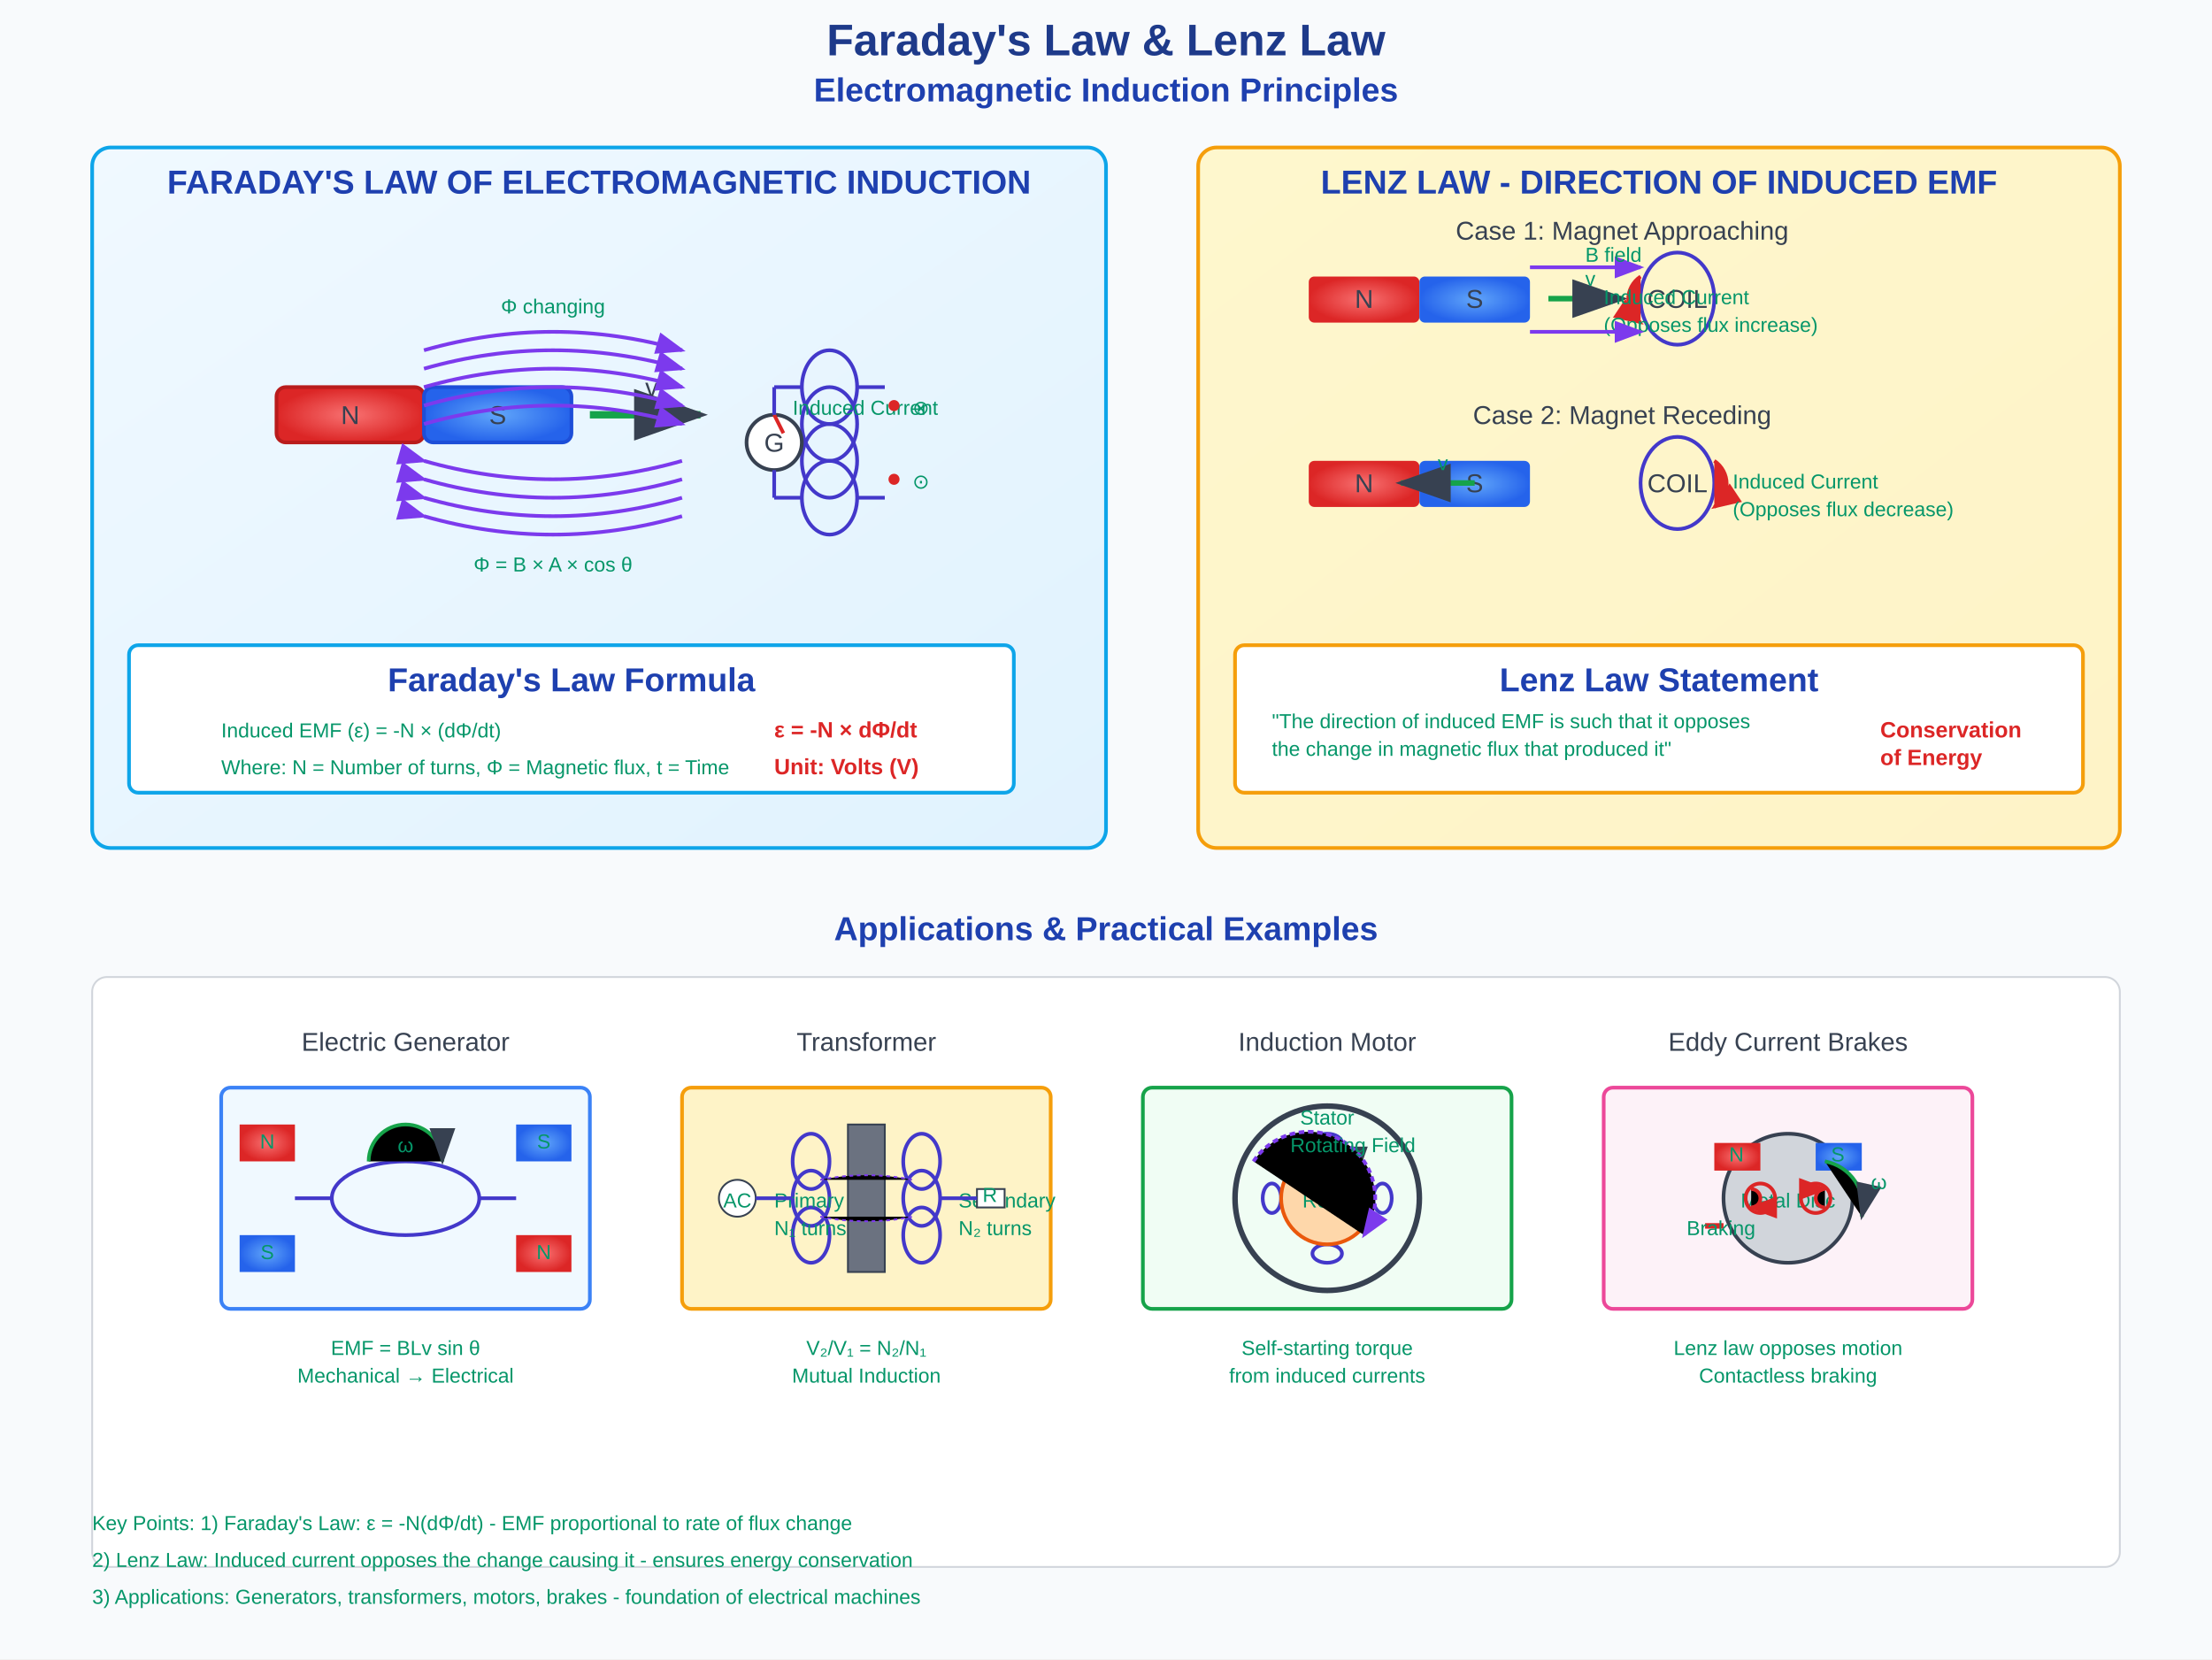
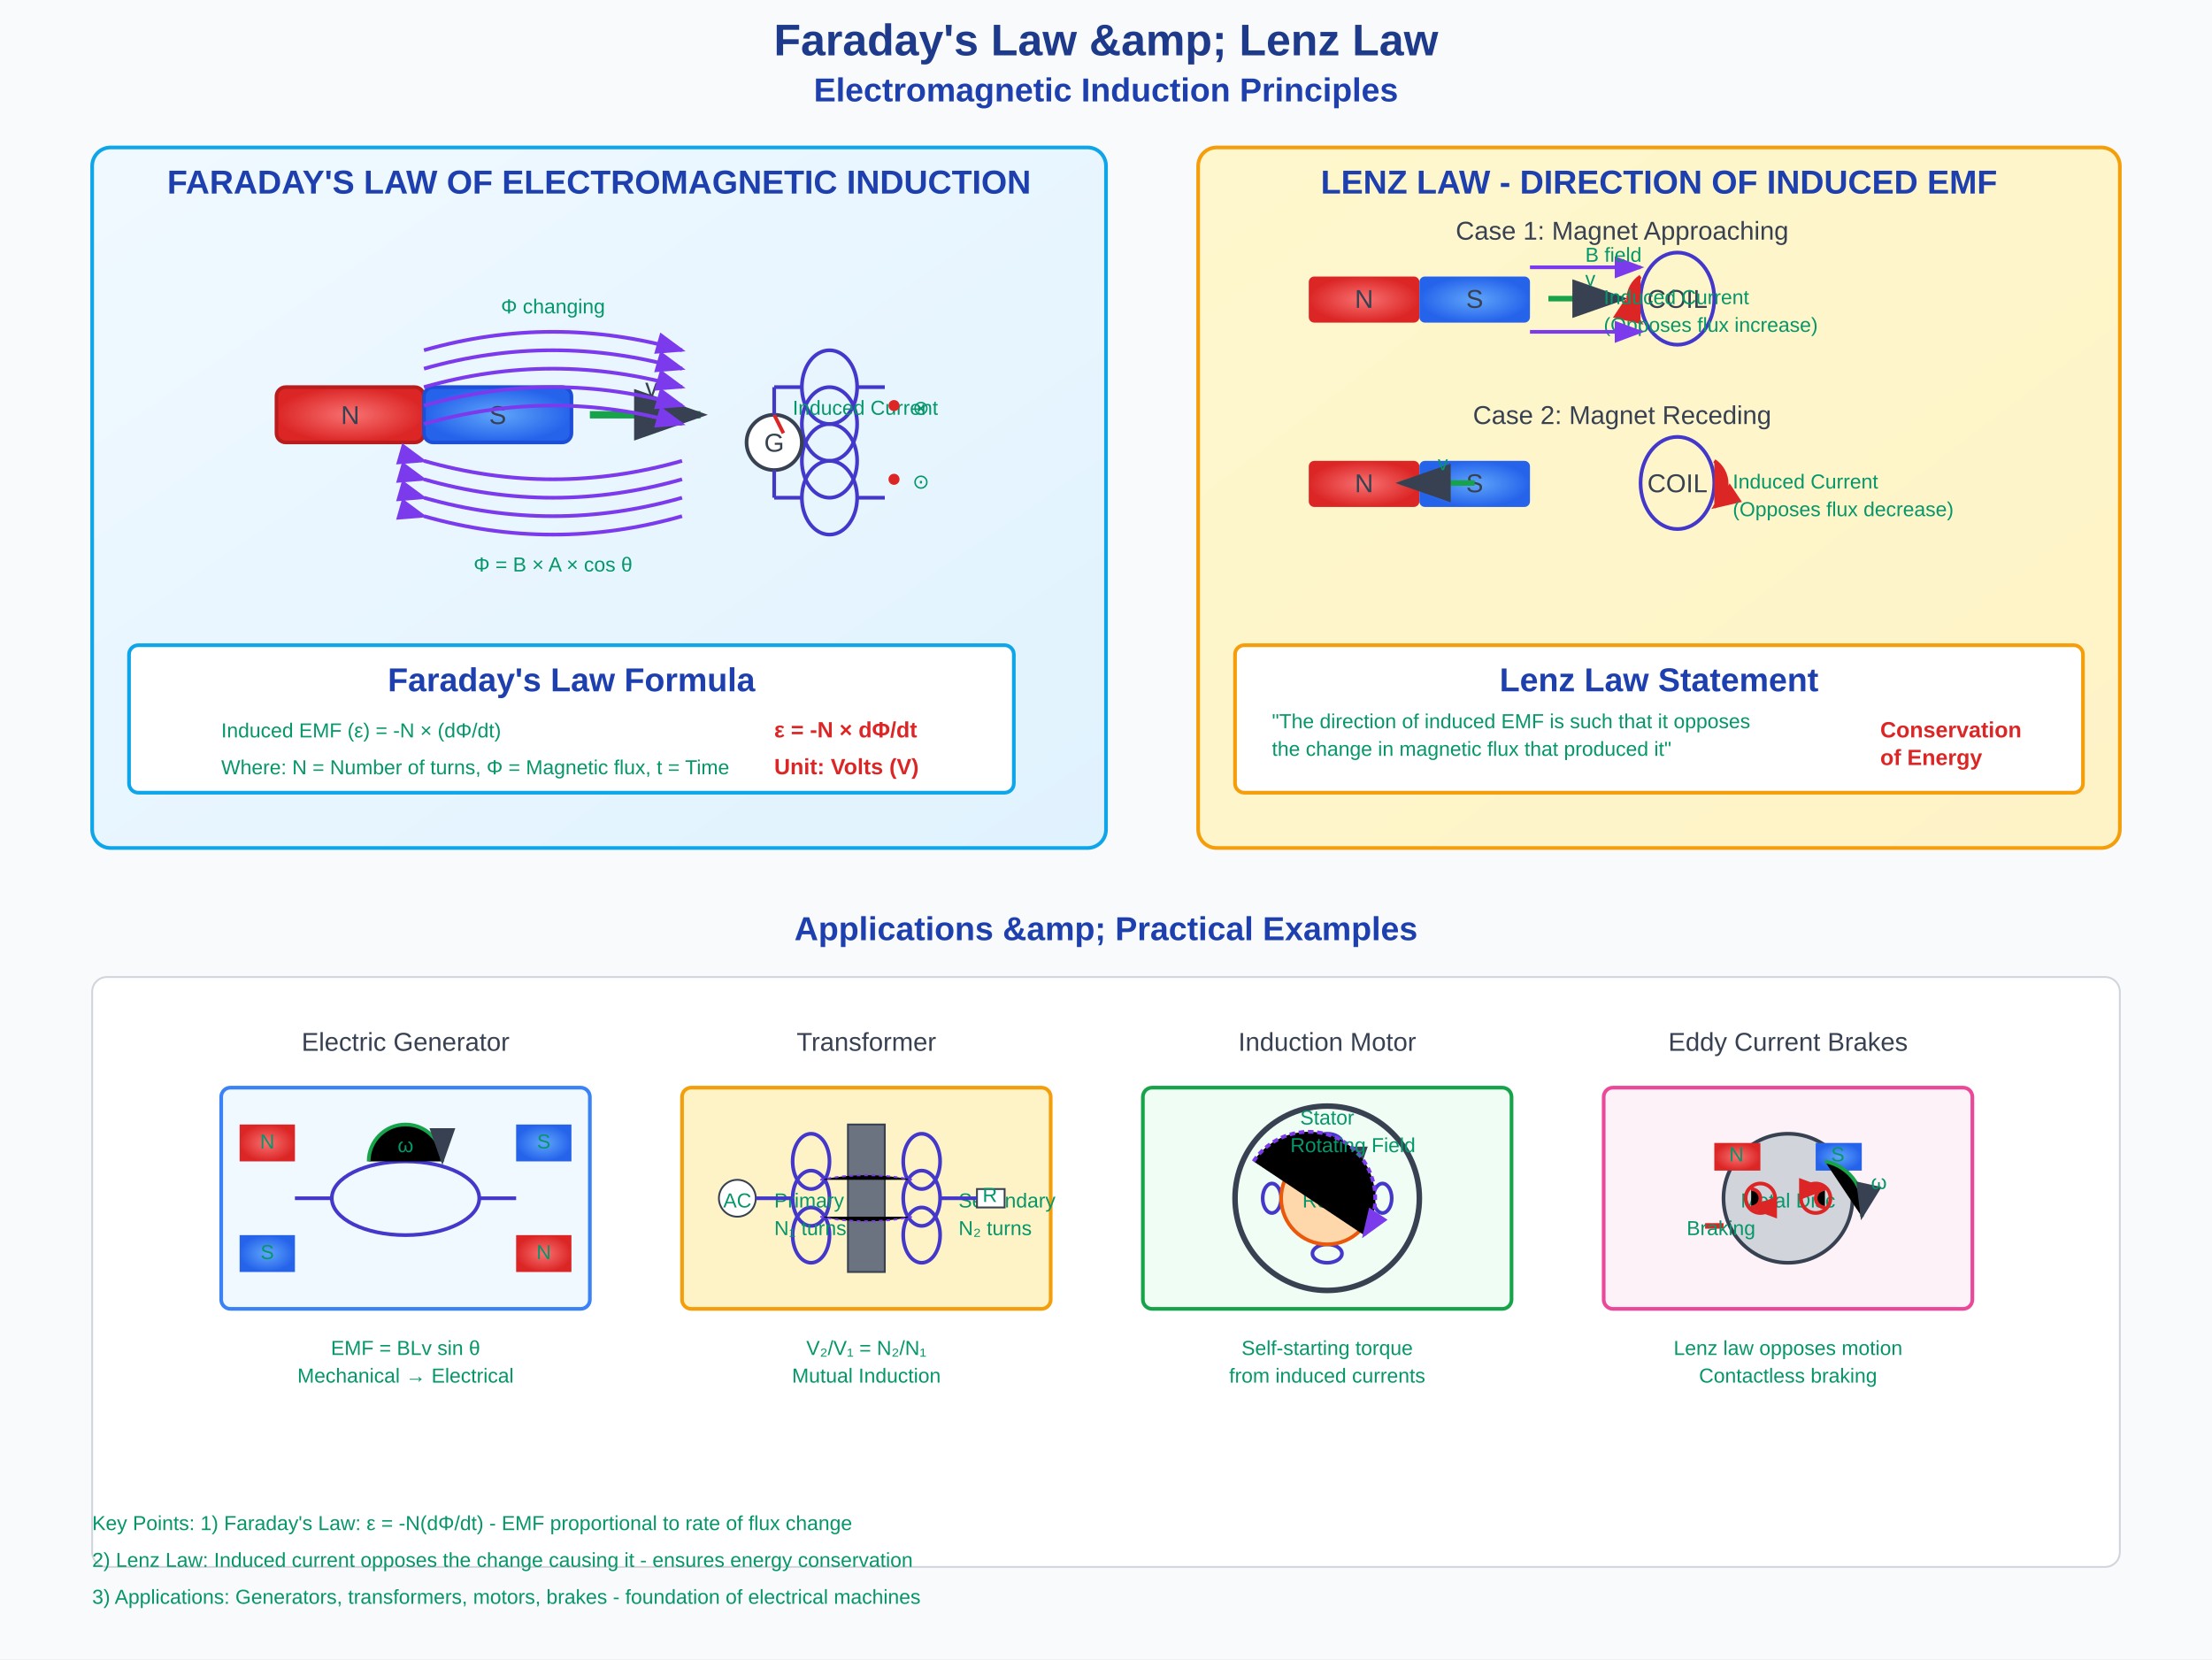
<svg xmlns="http://www.w3.org/2000/svg" viewBox="0 0 1200 900">
  <defs>
    <style>
      .title-text { font-family: 'Segoe UI', Arial, sans-serif; font-size: 24px; font-weight: bold; fill: #1e3a8a; }
      .subtitle-text { font-family: 'Segoe UI', Arial, sans-serif; font-size: 18px; font-weight: 600; fill: #1e40af; }
      .label-text { font-family: 'Segoe UI', Arial, sans-serif; font-size: 14px; font-weight: 500; fill: #374151; }
      .value-text { font-family: 'Segoe UI', Arial, sans-serif; font-size: 12px; font-weight: 600; fill: #dc2626; }
      .formula-text { font-family: 'Segoe UI', Arial, sans-serif; font-size: 11px; font-weight: 500; fill: #059669; }
      .magnetic-field { stroke: #7c3aed; fill: none; stroke-width: 2; }
      .current-flow { stroke: #dc2626; fill: #dc2626; stroke-width: 2; }
      .induced-emf { stroke: #f59e0b; fill: #f59e0b; stroke-width: 2; }
      .coil-wire { stroke: #4338ca; fill: none; stroke-width: 2; }
      .magnet-north { fill: #dc2626; stroke: #b91c1c; stroke-width: 2; }
      .magnet-south { fill: #2563eb; stroke: #1d4ed8; stroke-width: 2; }
    </style>
    <marker id="arrowhead" markerWidth="10" markerHeight="7" refX="9" refY="3.5" orient="auto">
      <polygon points="0 0, 10 3.5, 0 7" fill="#374151" />
    </marker>
    <marker id="current-arrow" markerWidth="8" markerHeight="6" refX="7" refY="3" orient="auto">
      <polygon points="0 0, 8 3, 0 6" fill="#dc2626" />
    </marker>
    <marker id="field-arrow" markerWidth="8" markerHeight="6" refX="7" refY="3" orient="auto">
      <polygon points="0 0, 8 3, 0 6" fill="#7c3aed" />
    </marker>
    <linearGradient id="faradayBg" x1="0%" y1="0%" x2="100%" y2="100%">
      <stop offset="0%" style="stop-color:#f0f9ff;stop-opacity:1" />
      <stop offset="100%" style="stop-color:#e0f2fe;stop-opacity:1" />
    </linearGradient>
    <linearGradient id="lenzBg" x1="0%" y1="0%" x2="100%" y2="100%">
      <stop offset="0%" style="stop-color:#fef7cd;stop-opacity:1" />
      <stop offset="100%" style="stop-color:#fef3c7;stop-opacity:1" />
    </linearGradient>
    <radialGradient id="magnetNorth" cx="50%" cy="50%" r="50%">
      <stop offset="0%" style="stop-color:#f87171;stop-opacity:1" />
      <stop offset="100%" style="stop-color:#dc2626;stop-opacity:1" />
    </radialGradient>
    <radialGradient id="magnetSouth" cx="50%" cy="50%" r="50%">
      <stop offset="0%" style="stop-color:#60a5fa;stop-opacity:1" />
      <stop offset="100%" style="stop-color:#2563eb;stop-opacity:1" />
    </radialGradient>
  </defs>
  <rect width="1200" height="900" fill="#f8fafc" />
-   <text x="600" y="30" text-anchor="middle" class="title-text">Faraday's Law &amp; Lenz Law</text>
+   <text x="600" y="30" text-anchor="middle" class="title-text">Faraday's Law &amp;amp; Lenz Law</text>
  <text x="600" y="55" text-anchor="middle" class="subtitle-text">Electromagnetic Induction Principles</text>
  <g id="faradaySection">
    <rect x="50" y="80" width="550" height="380" rx="10" fill="url(#faradayBg)" stroke="#0ea5e9" stroke-width="2" />
    <text x="325" y="105" text-anchor="middle" class="subtitle-text">FARADAY'S LAW OF ELECTROMAGNETIC INDUCTION</text>
    <g id="faradayDemo" transform="translate(100, 130)">
      <g id="movingMagnet">
        <rect x="50" y="80" width="80" height="30" rx="5" fill="url(#magnetNorth)" stroke="#b91c1c" stroke-width="2" />
        <text x="90" y="100" text-anchor="middle" class="label-text" fill="white">N</text>
        <rect x="130" y="80" width="80" height="30" rx="5" fill="url(#magnetSouth)" stroke="#1d4ed8" stroke-width="2" />
        <text x="170" y="100" text-anchor="middle" class="label-text" fill="white">S</text>
        <line x1="220" y1="95" x2="280" y2="95" stroke="#16a34a" stroke-width="4" marker-end="url(#arrowhead)" />
        <text x="250" y="85" class="label-text" fill="#16a34a">v</text>
        <animateTransform attributeName="transform" type="translate" values="0,0; 50,0; 0,0" dur="4s" repeatCount="indefinite" />
      </g>
      <g id="coil" transform="translate(300, 60)">
        <ellipse cx="50" cy="20" rx="15" ry="20" class="coil-wire" />
        <ellipse cx="50" cy="40" rx="15" ry="20" class="coil-wire" />
        <ellipse cx="50" cy="60" rx="15" ry="20" class="coil-wire" />
        <ellipse cx="50" cy="80" rx="15" ry="20" class="coil-wire" />
        <line x1="35" y1="20" x2="20" y2="20" class="coil-wire" />
        <line x1="35" y1="80" x2="20" y2="80" class="coil-wire" />
        <line x1="65" y1="20" x2="80" y2="20" class="coil-wire" />
        <line x1="65" y1="80" x2="80" y2="80" class="coil-wire" />
        <circle cx="20" cy="50" r="15" fill="white" stroke="#374151" stroke-width="2" />
        <text x="20" y="55" text-anchor="middle" class="label-text">G</text>
        <line x1="20" y1="35" x2="25" y2="45" stroke="#dc2626" stroke-width="2" />
        <text x="30" y="35" class="formula-text">Induced Current</text>
        <line x1="20" y1="35" x2="20" y2="20" class="coil-wire" />
        <line x1="20" y1="65" x2="20" y2="80" class="coil-wire" />
        <circle cx="85" cy="30" r="3" fill="#dc2626" />
        <text x="95" y="35" class="formula-text">⊗</text>
        <circle cx="85" cy="70" r="3" fill="#dc2626" />
        <text x="95" y="75" class="formula-text">⊙</text>
      </g>
      <g id="fieldLines">
        <path d="M 130,60 Q 200,40 270,60" class="magnetic-field" marker-end="url(#field-arrow)" />
        <path d="M 130,70 Q 200,50 270,70" class="magnetic-field" marker-end="url(#field-arrow)" />
        <path d="M 130,80 Q 200,60 270,80" class="magnetic-field" marker-end="url(#field-arrow)" />
        <path d="M 130,90 Q 200,70 270,90" class="magnetic-field" marker-end="url(#field-arrow)" />
        <path d="M 130,100 Q 200,80 270,100" class="magnetic-field" marker-end="url(#field-arrow)" />
        <path d="M 130,120 Q 200,140 270,120" class="magnetic-field" marker-start="url(#field-arrow)" />
        <path d="M 130,130 Q 200,150 270,130" class="magnetic-field" marker-start="url(#field-arrow)" />
        <path d="M 130,140 Q 200,160 270,140" class="magnetic-field" marker-start="url(#field-arrow)" />
        <path d="M 130,150 Q 200,170 270,150" class="magnetic-field" marker-start="url(#field-arrow)" />
      </g>
      <text x="200" y="40" text-anchor="middle" class="formula-text">Φ changing</text>
      <text x="200" y="180" text-anchor="middle" class="formula-text">Φ = B × A × cos θ</text>
    </g>
    <g id="faradayFormula" transform="translate(70, 350)">
      <rect x="0" y="0" width="480" height="80" rx="5" fill="white" stroke="#0ea5e9" stroke-width="2" />
      <text x="240" y="25" text-anchor="middle" class="subtitle-text">Faraday's Law Formula</text>
      <text x="50" y="50" class="formula-text">Induced EMF (ε) = -N × (dΦ/dt)</text>
      <text x="50" y="70" class="formula-text">Where: N = Number of turns, Φ = Magnetic flux, t = Time</text>
      <text x="350" y="50" class="value-text">ε = -N × dΦ/dt</text>
      <text x="350" y="70" class="value-text">Unit: Volts (V)</text>
    </g>
  </g>
  <g id="lenzSection">
    <rect x="650" y="80" width="500" height="380" rx="10" fill="url(#lenzBg)" stroke="#f59e0b" stroke-width="2" />
    <text x="900" y="105" text-anchor="middle" class="subtitle-text">LENZ LAW - DIRECTION OF INDUCED EMF</text>
    <g id="lenzDemo" transform="translate(680, 130)">
      <g id="case1" transform="translate(0, 0)">
        <text x="200" y="0" text-anchor="middle" class="label-text">Case 1: Magnet Approaching</text>
        <rect x="30" y="20" width="60" height="25" rx="3" fill="url(#magnetNorth)" />
        <text x="60" y="37" text-anchor="middle" class="label-text" fill="white">N</text>
        <rect x="90" y="20" width="60" height="25" rx="3" fill="url(#magnetSouth)" />
        <text x="120" y="37" text-anchor="middle" class="label-text" fill="white">S</text>
        <line x1="160" y1="32" x2="200" y2="32" stroke="#16a34a" stroke-width="3" marker-end="url(#arrowhead)" />
        <text x="180" y="25" class="formula-text" fill="#16a34a">v</text>
        <ellipse cx="230" cy="32" rx="20" ry="25" class="coil-wire" />
        <text x="230" y="37" text-anchor="middle" class="label-text">COIL</text>
        <path d="M 210,20 A 15,15 0 0,0 210,45" class="current-flow" marker-end="url(#current-arrow)" />
        <text x="190" y="35" class="formula-text">Induced Current</text>
        <text x="190" y="50" class="formula-text">(Opposes flux increase)</text>
        <line x1="150" y1="15" x2="210" y2="15" class="magnetic-field" marker-end="url(#field-arrow)" />
        <line x1="150" y1="50" x2="210" y2="50" class="magnetic-field" marker-end="url(#field-arrow)" />
        <text x="180" y="12" class="formula-text">B field</text>
      </g>
      <g id="case2" transform="translate(0, 100)">
        <text x="200" y="0" text-anchor="middle" class="label-text">Case 2: Magnet Receding</text>
        <rect x="30" y="20" width="60" height="25" rx="3" fill="url(#magnetNorth)" />
        <text x="60" y="37" text-anchor="middle" class="label-text" fill="white">N</text>
        <rect x="90" y="20" width="60" height="25" rx="3" fill="url(#magnetSouth)" />
        <text x="120" y="37" text-anchor="middle" class="label-text" fill="white">S</text>
        <line x1="120" y1="32" x2="80" y2="32" stroke="#16a34a" stroke-width="3" marker-end="url(#arrowhead)" />
        <text x="100" y="25" class="formula-text" fill="#16a34a">v</text>
        <ellipse cx="230" cy="32" rx="20" ry="25" class="coil-wire" />
        <text x="230" y="37" text-anchor="middle" class="label-text">COIL</text>
        <path d="M 250,20 A 15,15 0 0,1 250,45" class="current-flow" marker-end="url(#current-arrow)" />
        <text x="260" y="35" class="formula-text">Induced Current</text>
        <text x="260" y="50" class="formula-text">(Opposes flux decrease)</text>
      </g>
    </g>
    <g id="lenzStatement" transform="translate(670, 350)">
      <rect x="0" y="0" width="460" height="80" rx="5" fill="white" stroke="#f59e0b" stroke-width="2" />
      <text x="230" y="25" text-anchor="middle" class="subtitle-text">Lenz Law Statement</text>
      <text x="20" y="45" class="formula-text">"The direction of induced EMF is such that it opposes</text>
      <text x="20" y="60" class="formula-text">the change in magnetic flux that produced it"</text>
      <text x="350" y="50" class="value-text">Conservation</text>
      <text x="350" y="65" class="value-text">of Energy</text>
    </g>
  </g>
  <g id="applicationsSection" transform="translate(50, 490)">
-     <text x="550" y="20" text-anchor="middle" class="subtitle-text">Applications &amp; Practical Examples</text>
+     <text x="550" y="20" text-anchor="middle" class="subtitle-text">Applications &amp;amp; Practical Examples</text>
    <rect x="0" y="40" width="1100" height="320" fill="white" stroke="#d1d5db" stroke-width="1" rx="8" />
    <g id="generator" transform="translate(50, 80)">
      <text x="120" y="0" text-anchor="middle" class="label-text">Electric Generator</text>
      <rect x="20" y="20" width="200" height="120" fill="#f0f9ff" stroke="#3b82f6" stroke-width="2" rx="5" />
      <ellipse cx="120" cy="80" rx="40" ry="20" class="coil-wire" />
      <line x1="80" y1="80" x2="60" y2="80" class="coil-wire" />
      <line x1="160" y1="80" x2="180" y2="80" class="coil-wire" />
      <rect x="30" y="40" width="30" height="20" fill="url(#magnetNorth)" />
      <text x="45" y="53" text-anchor="middle" class="formula-text" fill="white">N</text>
      <rect x="180" y="40" width="30" height="20" fill="url(#magnetSouth)" />
      <text x="195" y="53" text-anchor="middle" class="formula-text" fill="white">S</text>
      <rect x="30" y="100" width="30" height="20" fill="url(#magnetSouth)" />
      <text x="45" y="113" text-anchor="middle" class="formula-text" fill="white">S</text>
      <rect x="180" y="100" width="30" height="20" fill="url(#magnetNorth)" />
      <text x="195" y="113" text-anchor="middle" class="formula-text" fill="white">N</text>
      <path d="M 100,60 A 20,20 0 0,1 140,60" stroke="#16a34a" stroke-width="2" marker-end="url(#arrowhead)" />
      <text x="120" y="55" text-anchor="middle" class="formula-text" fill="#16a34a">ω</text>
      <text x="120" y="165" text-anchor="middle" class="formula-text">EMF = BLv sin θ</text>
      <text x="120" y="180" text-anchor="middle" class="formula-text">Mechanical → Electrical</text>
    </g>
    <g id="transformer" transform="translate(300, 80)">
      <text x="120" y="0" text-anchor="middle" class="label-text">Transformer</text>
      <rect x="20" y="20" width="200" height="120" fill="#fef3c7" stroke="#f59e0b" stroke-width="2" rx="5" />
      <rect x="110" y="40" width="20" height="80" fill="#6b7280" stroke="#374151" stroke-width="1" />
      <g id="primary">
        <ellipse cx="90" cy="60" rx="10" ry="15" class="coil-wire" />
        <ellipse cx="90" cy="80" rx="10" ry="15" class="coil-wire" />
        <ellipse cx="90" cy="100" rx="10" ry="15" class="coil-wire" />
        <text x="70" y="85" class="formula-text">Primary</text>
        <text x="70" y="100" class="formula-text">N₁ turns</text>
        <circle cx="50" cy="80" r="10" fill="white" stroke="#374151" stroke-width="1" />
        <text x="50" y="85" text-anchor="middle" class="formula-text">AC</text>
        <line x1="60" y1="80" x2="80" y2="80" class="coil-wire" />
      </g>
      <g id="secondary">
        <ellipse cx="150" cy="60" rx="10" ry="15" class="coil-wire" />
        <ellipse cx="150" cy="80" rx="10" ry="15" class="coil-wire" />
        <ellipse cx="150" cy="100" rx="10" ry="15" class="coil-wire" />
        <text x="170" y="85" class="formula-text">Secondary</text>
        <text x="170" y="100" class="formula-text">N₂ turns</text>
        <rect x="180" y="75" width="15" height="10" fill="white" stroke="#374151" stroke-width="1" />
        <text x="187" y="82" text-anchor="middle" class="formula-text">R</text>
        <line x1="160" y1="80" x2="180" y2="80" class="coil-wire" />
      </g>
      <path d="M 95,70 Q 120,65 145,70" stroke="#7c3aed" stroke-width="1" stroke-dasharray="2,2" />
      <path d="M 95,90 Q 120,95 145,90" stroke="#7c3aed" stroke-width="1" stroke-dasharray="2,2" />
      <text x="120" y="165" text-anchor="middle" class="formula-text">V₂/V₁ = N₂/N₁</text>
      <text x="120" y="180" text-anchor="middle" class="formula-text">Mutual Induction</text>
    </g>
    <g id="motor" transform="translate(550, 80)">
      <text x="120" y="0" text-anchor="middle" class="label-text">Induction Motor</text>
      <rect x="20" y="20" width="200" height="120" fill="#f0fdf4" stroke="#16a34a" stroke-width="2" rx="5" />
      <circle cx="120" cy="80" r="50" fill="none" stroke="#374151" stroke-width="3" />
      <text x="120" y="40" text-anchor="middle" class="formula-text">Stator</text>
      <ellipse cx="120" cy="50" rx="8" ry="5" class="coil-wire" />
      <ellipse cx="90" cy="80" rx="5" ry="8" class="coil-wire" />
      <ellipse cx="150" cy="80" rx="5" ry="8" class="coil-wire" />
      <ellipse cx="120" cy="110" rx="8" ry="5" class="coil-wire" />
      <circle cx="120" cy="80" r="25" fill="#fed7aa" stroke="#ea580c" stroke-width="2" />
      <text x="120" y="85" text-anchor="middle" class="formula-text">Rotor</text>
      <path d="M 105,70 A 15,15 0 0,1 135,70" stroke="#16a34a" stroke-width="2" marker-end="url(#arrowhead)" />
      <path d="M 80,60 A 30,30 0 0,1 140,100" stroke="#7c3aed" stroke-width="2" stroke-dasharray="3,2" marker-end="url(#field-arrow)" />
      <text x="100" y="55" class="formula-text">Rotating Field</text>
      <text x="120" y="165" text-anchor="middle" class="formula-text">Self-starting torque</text>
      <text x="120" y="180" text-anchor="middle" class="formula-text">from induced currents</text>
    </g>
    <g id="eddyBrakes" transform="translate(800, 80)">
      <text x="120" y="0" text-anchor="middle" class="label-text">Eddy Current Brakes</text>
      <rect x="20" y="20" width="200" height="120" fill="#fdf2f8" stroke="#ec4899" stroke-width="2" rx="5" />
      <circle cx="120" cy="80" r="35" fill="#d1d5db" stroke="#374151" stroke-width="2" />
      <text x="120" y="85" text-anchor="middle" class="formula-text">Metal Disc</text>
      <rect x="80" y="50" width="25" height="15" fill="url(#magnetNorth)" />
      <text x="92" y="60" text-anchor="middle" class="formula-text" fill="white">N</text>
      <rect x="135" y="50" width="25" height="15" fill="url(#magnetSouth)" />
      <text x="147" y="60" text-anchor="middle" class="formula-text" fill="white">S</text>
      <circle cx="105" cy="80" r="8" fill="none" stroke="#dc2626" stroke-width="2" />
      <circle cx="135" cy="80" r="8" fill="none" stroke="#dc2626" stroke-width="2" />
      <path d="M 100,75 A 5,5 0 0,1 100,85" stroke="#dc2626" stroke-width="2" marker-end="url(#current-arrow)" />
      <path d="M 140,85 A 5,5 0 0,1 140,75" stroke="#dc2626" stroke-width="2" marker-end="url(#current-arrow)" />
      <path d="M 140,60 A 25,25 0 0,1 160,90" stroke="#16a34a" stroke-width="2" marker-end="url(#arrowhead)" />
      <text x="165" y="75" class="formula-text" fill="#16a34a">ω</text>
      <line x1="85" y1="95" x2="75" y2="95" stroke="#dc2626" stroke-width="3" />
      <text x="65" y="100" class="formula-text" fill="#dc2626">Braking</text>
      <text x="120" y="165" text-anchor="middle" class="formula-text">Lenz law opposes motion</text>
      <text x="120" y="180" text-anchor="middle" class="formula-text">Contactless braking</text>
    </g>
  </g>
  <g id="summary" transform="translate(50, 830)">
    <text x="0" y="0" class="formula-text">Key Points: 1) Faraday's Law: ε = -N(dΦ/dt) - EMF proportional to rate of flux change</text>
    <text x="0" y="20" class="formula-text">2) Lenz Law: Induced current opposes the change causing it - ensures energy conservation</text>
    <text x="0" y="40" class="formula-text">3) Applications: Generators, transformers, motors, brakes - foundation of electrical machines</text>
  </g>
</svg>
